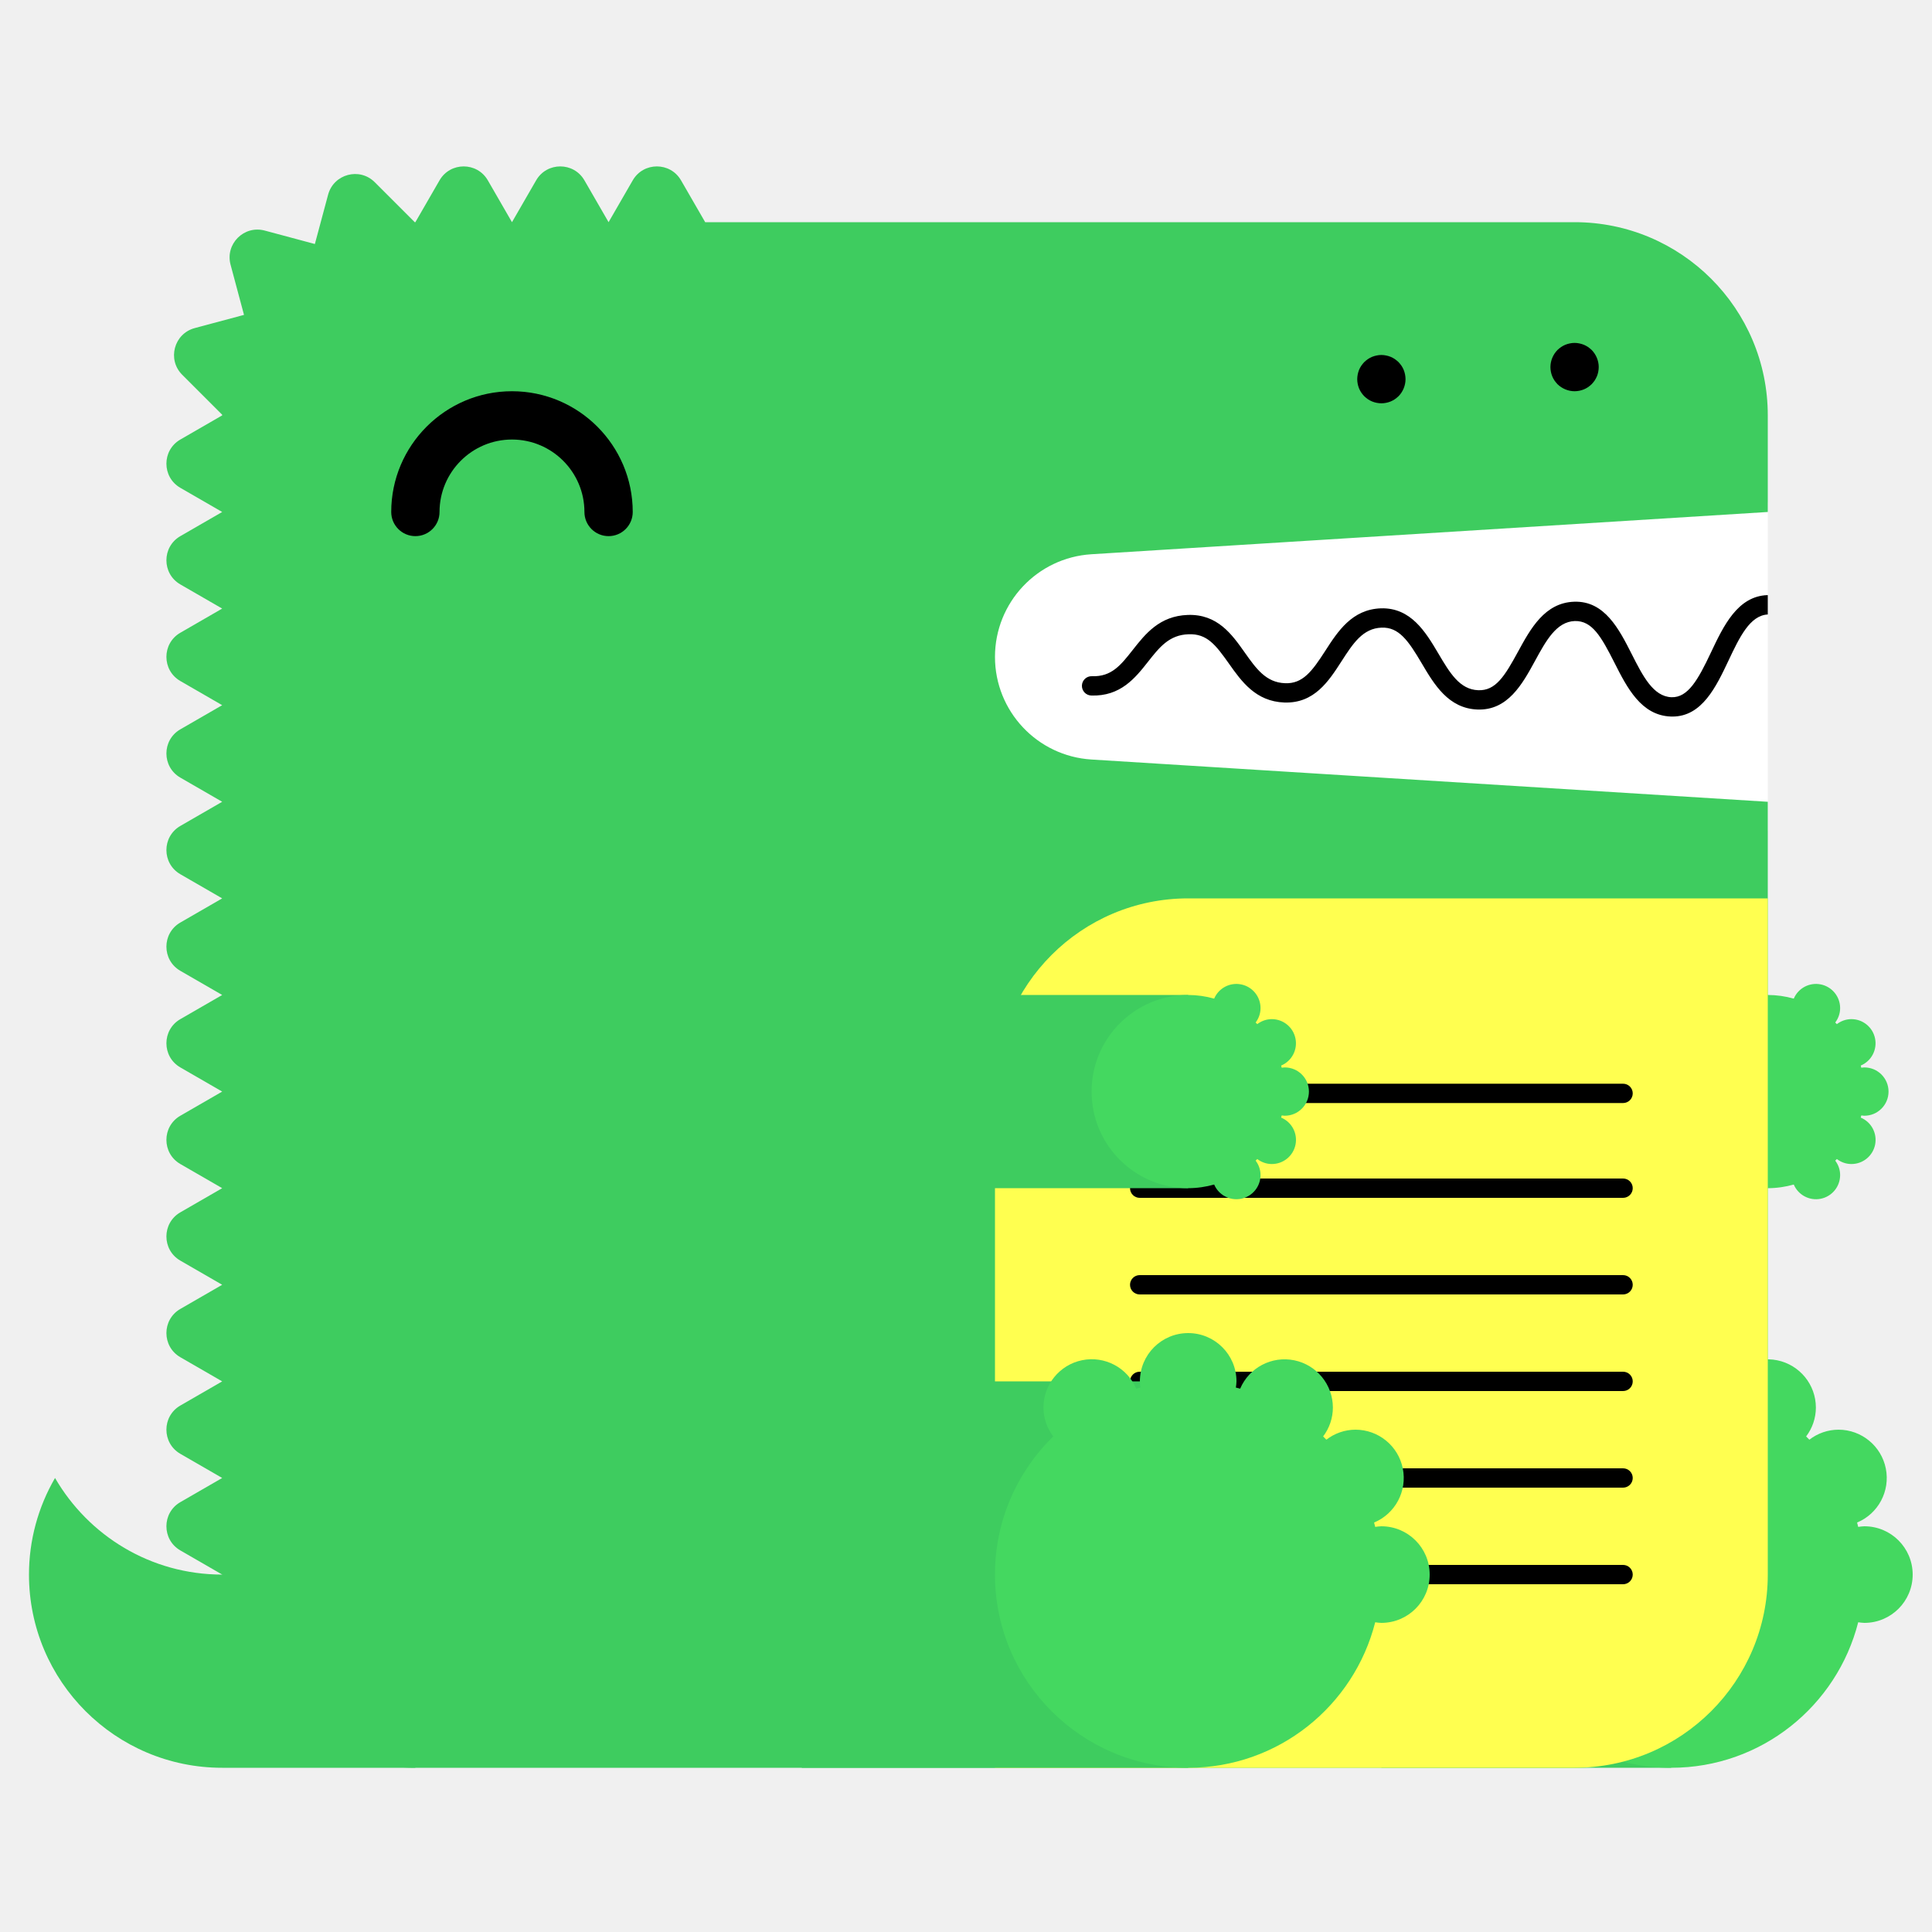
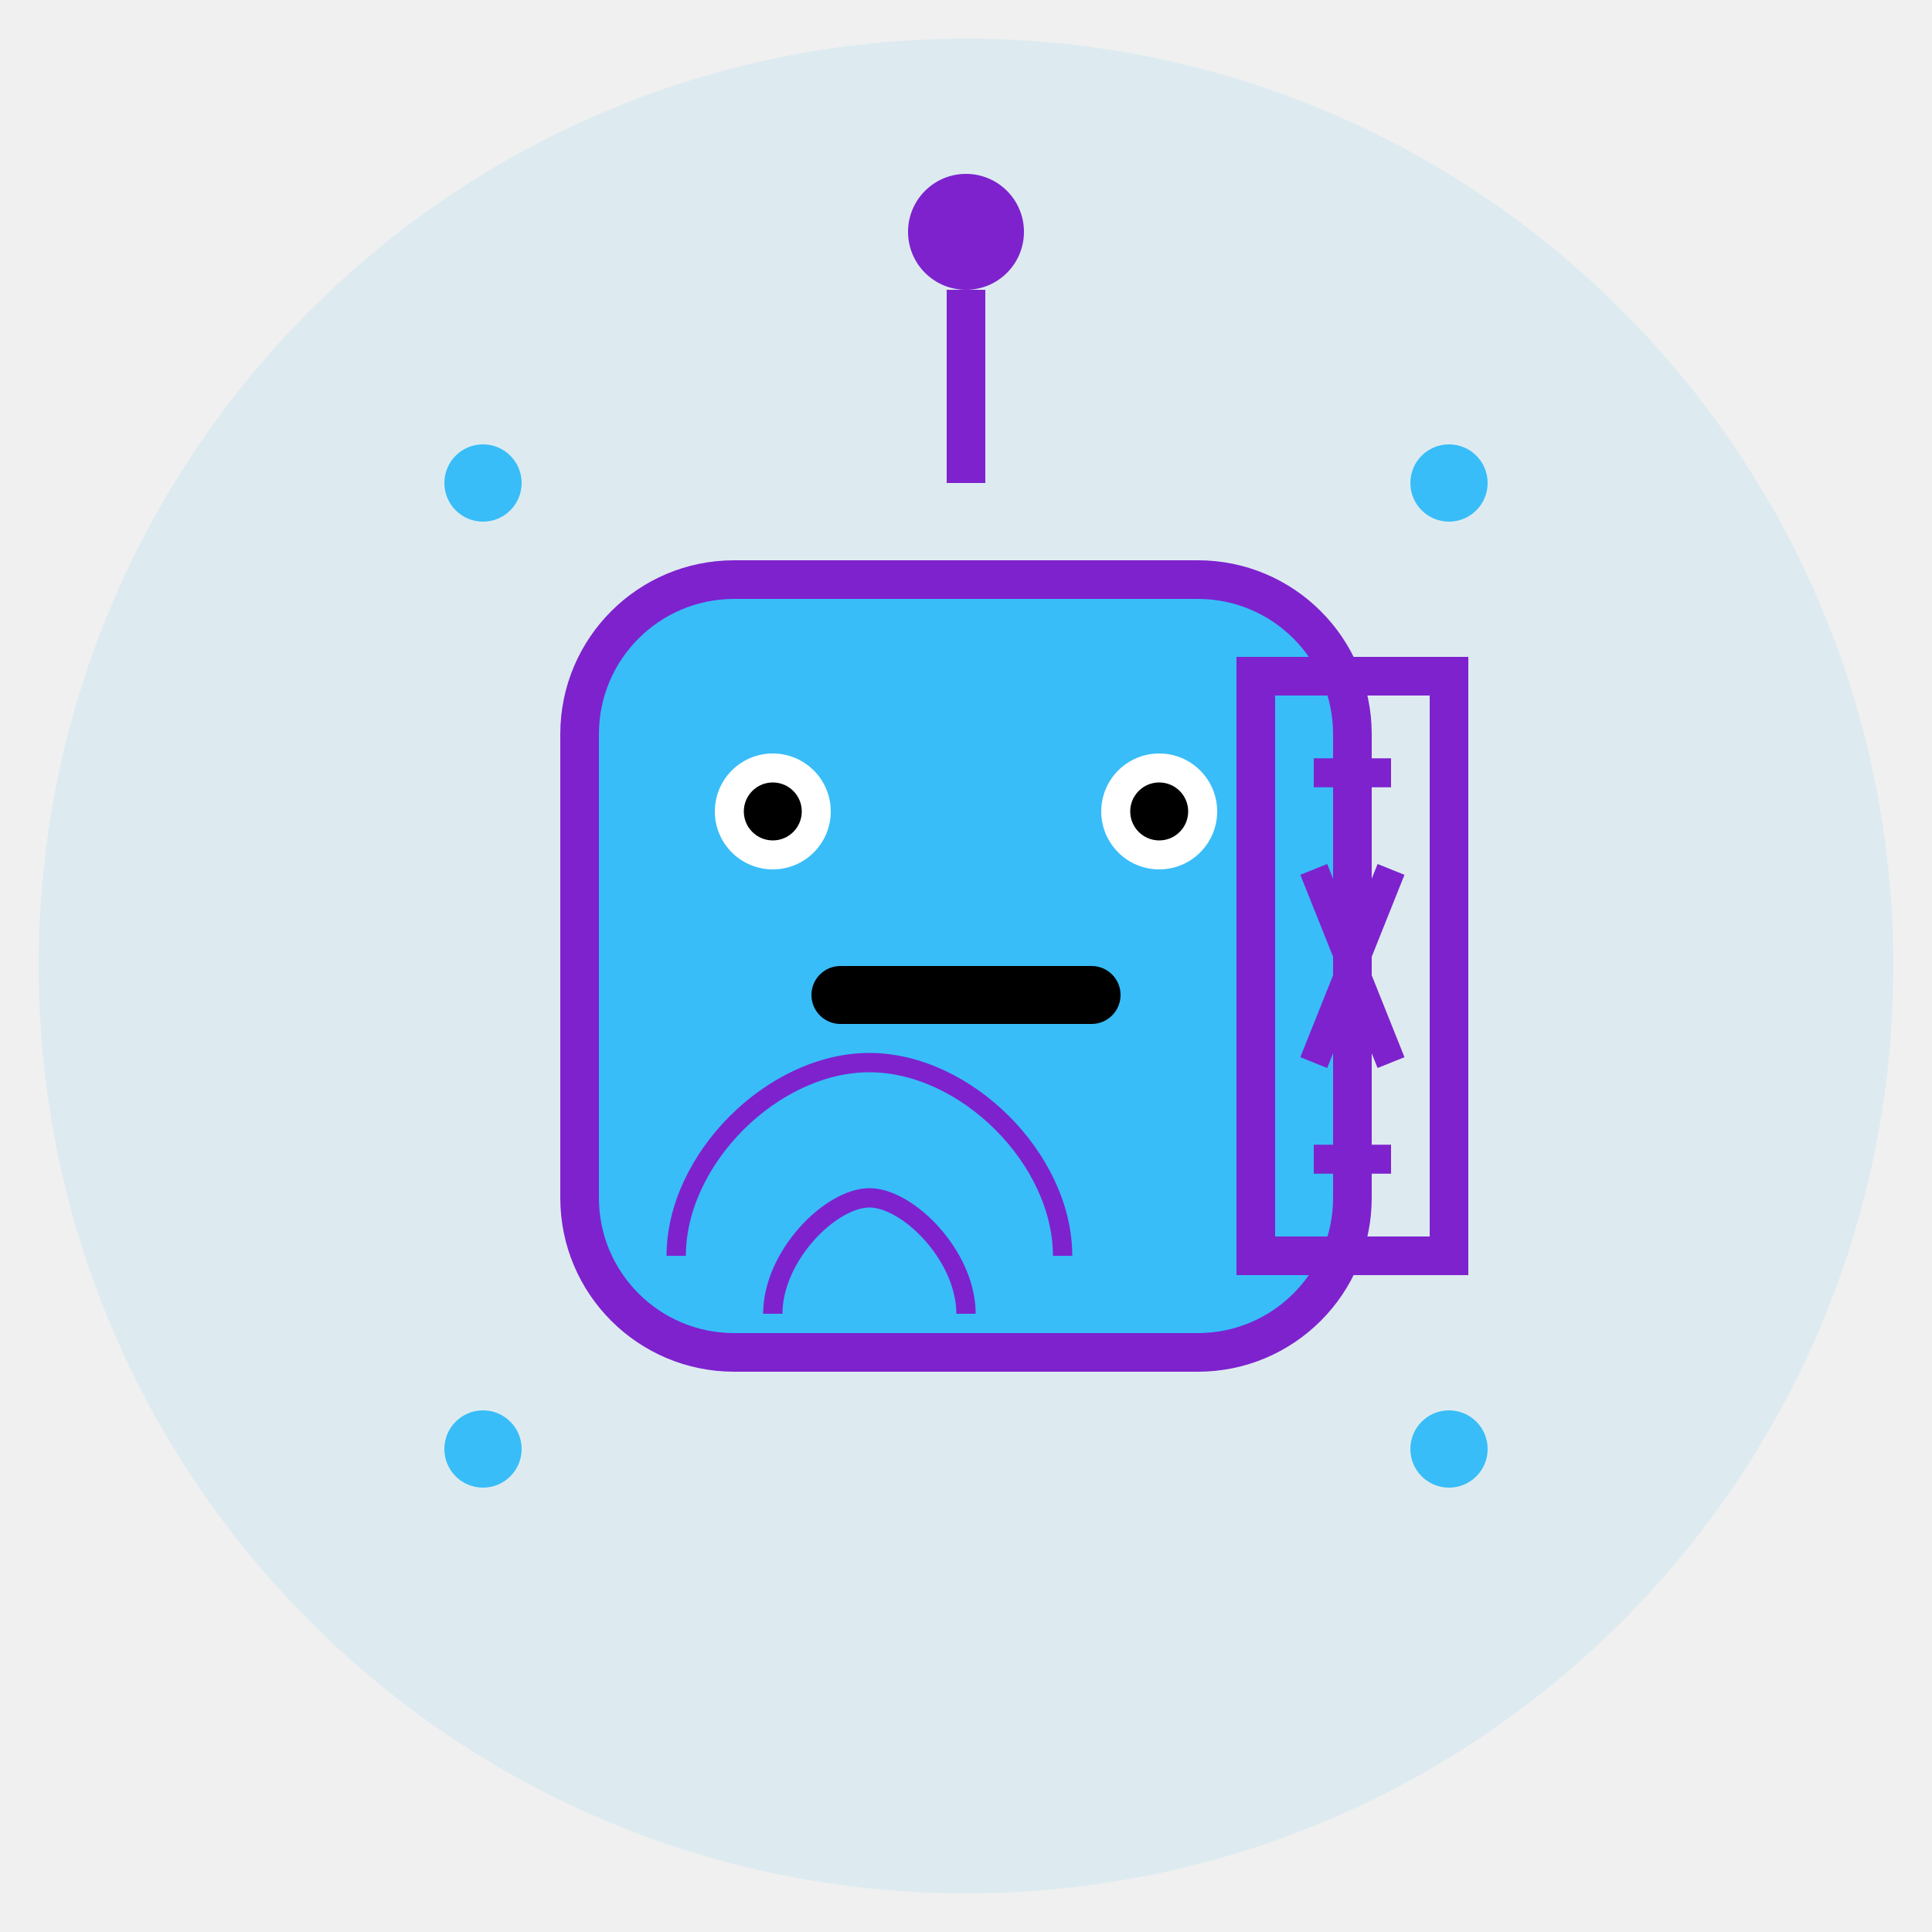
- <svg xmlns="http://www.w3.org/2000/svg" width="200" height="200" viewBox="0 0 200 200">
-   <g fill="none" fill-rule="evenodd">
-     <path fill="#FFF" d="M99 52h84v34H99z" />
-     <path d="M23 163c-7.398 0-13.843-4.027-17.303-10A19.886 19.886 0 0 0 3 163c0 11.046 8.954 20 20 20h20v-20H23z" fill="#3ECC5F" />
-     <path d="M112.98 57.376L183 53V43c0-11.046-8.954-20-20-20H73l-2.5-4.33c-1.112-1.925-3.889-1.925-5 0L63 23l-2.5-4.33c-1.111-1.925-3.889-1.925-5 0L53 23l-2.5-4.33c-1.111-1.925-3.889-1.925-5 0L43 23c-.022 0-.042.003-.065.003l-4.142-4.141c-1.57-1.571-4.252-.853-4.828 1.294l-1.369 5.104-5.192-1.392c-2.148-.575-4.111 1.389-3.535 3.536l1.39 5.193-5.102 1.367c-2.148.576-2.867 3.259-1.296 4.83l4.142 4.142c0 .021-.003.042-.003.064l-4.33 2.5c-1.925 1.111-1.925 3.889 0 5L23 53l-4.33 2.5c-1.925 1.111-1.925 3.889 0 5L23 63l-4.33 2.5c-1.925 1.111-1.925 3.889 0 5L23 73l-4.33 2.5c-1.925 1.111-1.925 3.889 0 5L23 83l-4.33 2.5c-1.925 1.111-1.925 3.889 0 5L23 93l-4.33 2.5c-1.925 1.111-1.925 3.889 0 5L23 103l-4.33 2.5c-1.925 1.111-1.925 3.889 0 5L23 113l-4.33 2.5c-1.925 1.111-1.925 3.889 0 5L23 123l-4.33 2.5c-1.925 1.111-1.925 3.889 0 5L23 133l-4.33 2.5c-1.925 1.111-1.925 3.889 0 5L23 143l-4.33 2.5c-1.925 1.111-1.925 3.889 0 5L23 153l-4.33 2.5c-1.925 1.111-1.925 3.889 0 5L23 163c0 11.046 8.954 20 20 20h120c11.046 0 20-8.954 20-20V83l-70.02-4.376A10.645 10.645 0 0 1 103 68c0-5.621 4.37-10.273 9.98-10.624" fill="#3ECC5F" />
-     <path fill="#3ECC5F" d="M143 183h30v-40h-30z" />
-     <path d="M193 158c-.219 0-.428.037-.639.064-.038-.15-.074-.301-.116-.451A5 5 0 0 0 190.32 148a4.96 4.96 0 0 0-3.016 1.036 26.531 26.531 0 0 0-.335-.336 4.955 4.955 0 0 0 1.011-2.987 5 5 0 0 0-9.599-1.959c-.148-.042-.297-.077-.445-.115.027-.211.064-.42.064-.639a5 5 0 0 0-5-5 5 5 0 0 0-5 5c0 .219.037.428.064.639-.148.038-.297.073-.445.115a4.998 4.998 0 0 0-9.599 1.959c0 1.125.384 2.151 1.011 2.987-3.717 3.632-6.031 8.693-6.031 14.3 0 11.046 8.954 20 20 20 9.339 0 17.16-6.41 19.361-15.064.211.027.42.064.639.064a5 5 0 0 0 5-5 5 5 0 0 0-5-5" fill="#44D860" />
-     <path fill="#3ECC5F" d="M153 123h30v-20h-30z" />
-     <path d="M193 115.5a2.5 2.5 0 1 0 0-5c-.109 0-.214.019-.319.032-.02-.075-.037-.15-.058-.225a2.501 2.501 0 0 0-.963-4.807c-.569 0-1.088.197-1.508.518a6.653 6.653 0 0 0-.168-.168c.314-.417.506-.931.506-1.494a2.5 2.5 0 0 0-4.8-.979A9.987 9.987 0 0 0 183 103c-5.522 0-10 4.478-10 10s4.478 10 10 10c.934 0 1.833-.138 2.69-.377a2.5 2.5 0 0 0 4.8-.979c0-.563-.192-1.077-.506-1.494.057-.055.113-.111.168-.168.42.321.939.518 1.508.518a2.5 2.5 0 0 0 .963-4.807c.021-.074.038-.15.058-.225.105.013.21.032.319.032" fill="#44D860" />
-     <path d="M63 55.5a2.5 2.5 0 0 1-2.5-2.5c0-4.136-3.364-7.5-7.5-7.5s-7.5 3.364-7.5 7.5a2.5 2.5 0 1 1-5 0c0-6.893 5.607-12.5 12.5-12.5S65.5 46.107 65.5 53a2.5 2.5 0 0 1-2.5 2.5" fill="#000" />
-     <path d="M103 183h60c11.046 0 20-8.954 20-20V93h-60c-11.046 0-20 8.954-20 20v70z" fill="#FFFF50" />
-     <path d="M168.02 124h-50.04a1 1 0 1 1 0-2h50.04a1 1 0 1 1 0 2m0 20h-50.04a1 1 0 1 1 0-2h50.04a1 1 0 1 1 0 2m0 20h-50.04a1 1 0 1 1 0-2h50.04a1 1 0 1 1 0 2m0-49.814h-50.04a1 1 0 1 1 0-2h50.04a1 1 0 1 1 0 2m0 19.814h-50.04a1 1 0 1 1 0-2h50.04a1 1 0 1 1 0 2m0 20h-50.04a1 1 0 1 1 0-2h50.04a1 1 0 1 1 0 2M183 61.611c-.012 0-.022-.006-.034-.005-3.09.105-4.552 3.196-5.842 5.923-1.346 2.85-2.387 4.703-4.093 4.647-1.889-.068-2.969-2.202-4.113-4.46-1.314-2.594-2.814-5.536-5.963-5.426-3.046.104-4.513 2.794-5.807 5.167-1.377 2.528-2.314 4.065-4.121 3.994-1.927-.07-2.951-1.805-4.136-3.813-1.321-2.236-2.848-4.75-5.936-4.664-2.994.103-4.465 2.385-5.763 4.4-1.373 2.13-2.335 3.428-4.165 3.351-1.973-.07-2.992-1.51-4.171-3.177-1.324-1.873-2.816-3.993-5.895-3.89-2.928.1-4.399 1.97-5.696 3.618-1.232 1.564-2.194 2.802-4.229 2.724a1 1 0 0 0-.072 2c3.017.101 4.545-1.8 5.872-3.487 1.177-1.496 2.193-2.787 4.193-2.855 1.926-.082 2.829 1.115 4.195 3.045 1.297 1.834 2.769 3.914 5.731 4.021 3.103.104 4.596-2.215 5.918-4.267 1.182-1.834 2.202-3.417 4.15-3.484 1.793-.067 2.769 1.35 4.145 3.681 1.297 2.197 2.766 4.686 5.787 4.796 3.125.108 4.634-2.62 5.949-5.035 1.139-2.088 2.214-4.06 4.119-4.126 1.793-.042 2.728 1.595 4.111 4.33 1.292 2.553 2.757 5.445 5.825 5.556l.169.003c3.064 0 4.518-3.075 5.805-5.794 1.139-2.41 2.217-4.68 4.067-4.773v-2z" fill="#000" />
-     <path fill="#3ECC5F" d="M83 183h40v-40H83z" />
-     <path d="M143 158c-.219 0-.428.037-.639.064-.038-.15-.074-.301-.116-.451A5 5 0 0 0 140.32 148a4.96 4.96 0 0 0-3.016 1.036 26.531 26.531 0 0 0-.335-.336 4.955 4.955 0 0 0 1.011-2.987 5 5 0 0 0-9.599-1.959c-.148-.042-.297-.077-.445-.115.027-.211.064-.42.064-.639a5 5 0 0 0-5-5 5 5 0 0 0-5 5c0 .219.037.428.064.639-.148.038-.297.073-.445.115a4.998 4.998 0 0 0-9.599 1.959c0 1.125.384 2.151 1.011 2.987-3.717 3.632-6.031 8.693-6.031 14.3 0 11.046 8.954 20 20 20 9.339 0 17.16-6.41 19.361-15.064.211.027.42.064.639.064a5 5 0 0 0 5-5 5 5 0 0 0-5-5" fill="#44D860" />
-     <path fill="#3ECC5F" d="M83 123h40v-20H83z" />
-     <path d="M133 115.5a2.5 2.5 0 1 0 0-5c-.109 0-.214.019-.319.032-.02-.075-.037-.15-.058-.225a2.501 2.501 0 0 0-.963-4.807c-.569 0-1.088.197-1.508.518a6.653 6.653 0 0 0-.168-.168c.314-.417.506-.931.506-1.494a2.5 2.5 0 0 0-4.8-.979A9.987 9.987 0 0 0 123 103c-5.522 0-10 4.478-10 10s4.478 10 10 10c.934 0 1.833-.138 2.69-.377a2.5 2.5 0 0 0 4.8-.979c0-.563-.192-1.077-.506-1.494.057-.055.113-.111.168-.168.42.321.939.518 1.508.518a2.5 2.5 0 0 0 .963-4.807c.021-.074.038-.15.058-.225.105.013.21.032.319.032" fill="#44D860" />
-     <path d="M143 41.75c-.16 0-.33-.02-.49-.05a2.52 2.52 0 0 1-.47-.14c-.15-.06-.29-.14-.431-.23-.13-.09-.259-.2-.38-.31-.109-.12-.219-.24-.309-.38s-.17-.28-.231-.43a2.619 2.619 0 0 1-.189-.96c0-.16.02-.33.05-.49.03-.16.08-.31.139-.47.061-.15.141-.29.231-.43.09-.13.2-.26.309-.38.121-.11.25-.22.38-.31.141-.09.281-.17.431-.23.149-.06.31-.11.47-.14.32-.07.65-.07.98 0 .159.03.32.08.47.14.149.06.29.14.43.23.13.09.259.2.38.31.11.12.22.25.31.38.09.14.17.28.23.43.06.16.11.31.14.47.029.16.05.33.05.49 0 .66-.271 1.31-.73 1.77-.121.11-.25.22-.38.31-.14.09-.281.17-.43.23a2.565 2.565 0 0 1-.96.19m20-1.25c-.66 0-1.3-.27-1.771-.73a3.802 3.802 0 0 1-.309-.38c-.09-.14-.17-.28-.231-.43a2.619 2.619 0 0 1-.189-.96c0-.66.27-1.3.729-1.77.121-.11.25-.22.38-.31.141-.09.281-.17.431-.23.149-.06.31-.11.47-.14.32-.07.66-.07.98 0 .159.03.32.08.47.14.149.06.29.14.43.23.13.09.259.2.38.31.459.47.73 1.11.73 1.77 0 .16-.021.33-.05.49-.03.16-.08.32-.14.47-.07.15-.14.29-.23.43-.09.13-.2.26-.31.38-.121.11-.25.22-.38.31-.14.09-.281.17-.43.23a2.565 2.565 0 0 1-.96.19" fill="#000" />
-   </g>
+ <svg xmlns="http://www.w3.org/2000/svg" viewBox="0 0 100 100">
+   <circle cx="50" cy="50" r="48" fill="#38bdf8" opacity="0.1" />
+   <rect x="30" y="30" width="40" height="40" rx="8" fill="#38bdf8" stroke="#7e22ce" stroke-width="2" />
+   <circle cx="40" cy="42" r="3" fill="white" />
+   <circle cx="60" cy="42" r="3" fill="white" />
+   <circle cx="40" cy="42" r="1.5" fill="#000" />
+   <circle cx="60" cy="42" r="1.5" fill="#000" />
+   <rect x="42" y="50" width="16" height="3" rx="1.5" fill="#000" />
+   <line x1="50" y1="25" x2="50" y2="15" stroke="#7e22ce" stroke-width="2" />
+   <circle cx="50" cy="12" r="3" fill="#7e22ce" />
+   <path d="M35,65 C35,60 40,55 45,55 C50,55 55,60 55,65" stroke="#7e22ce" stroke-width="1" fill="none" />
+   <path d="M40,68 C40,65 43,62 45,62 C47,62 50,65 50,68" stroke="#7e22ce" stroke-width="1" fill="none" />
+   <path d="M65,35 L75,35 L75,65 L65,65 Z" fill="none" stroke="#7e22ce" stroke-width="2" />
+   <line x1="68" y1="40" x2="72" y2="40" stroke="#7e22ce" stroke-width="1.5" />
+   <line x1="68" y1="45" x2="72" y2="55" stroke="#7e22ce" stroke-width="1.5" />
+   <line x1="68" y1="55" x2="72" y2="45" stroke="#7e22ce" stroke-width="1.5" />
+   <line x1="68" y1="60" x2="72" y2="60" stroke="#7e22ce" stroke-width="1.5" />
+   <circle cx="25" cy="25" r="2" fill="#38bdf8" />
+   <circle cx="75" cy="25" r="2" fill="#38bdf8" />
+   <circle cx="25" cy="75" r="2" fill="#38bdf8" />
+   <circle cx="75" cy="75" r="2" fill="#38bdf8" />
</svg>
